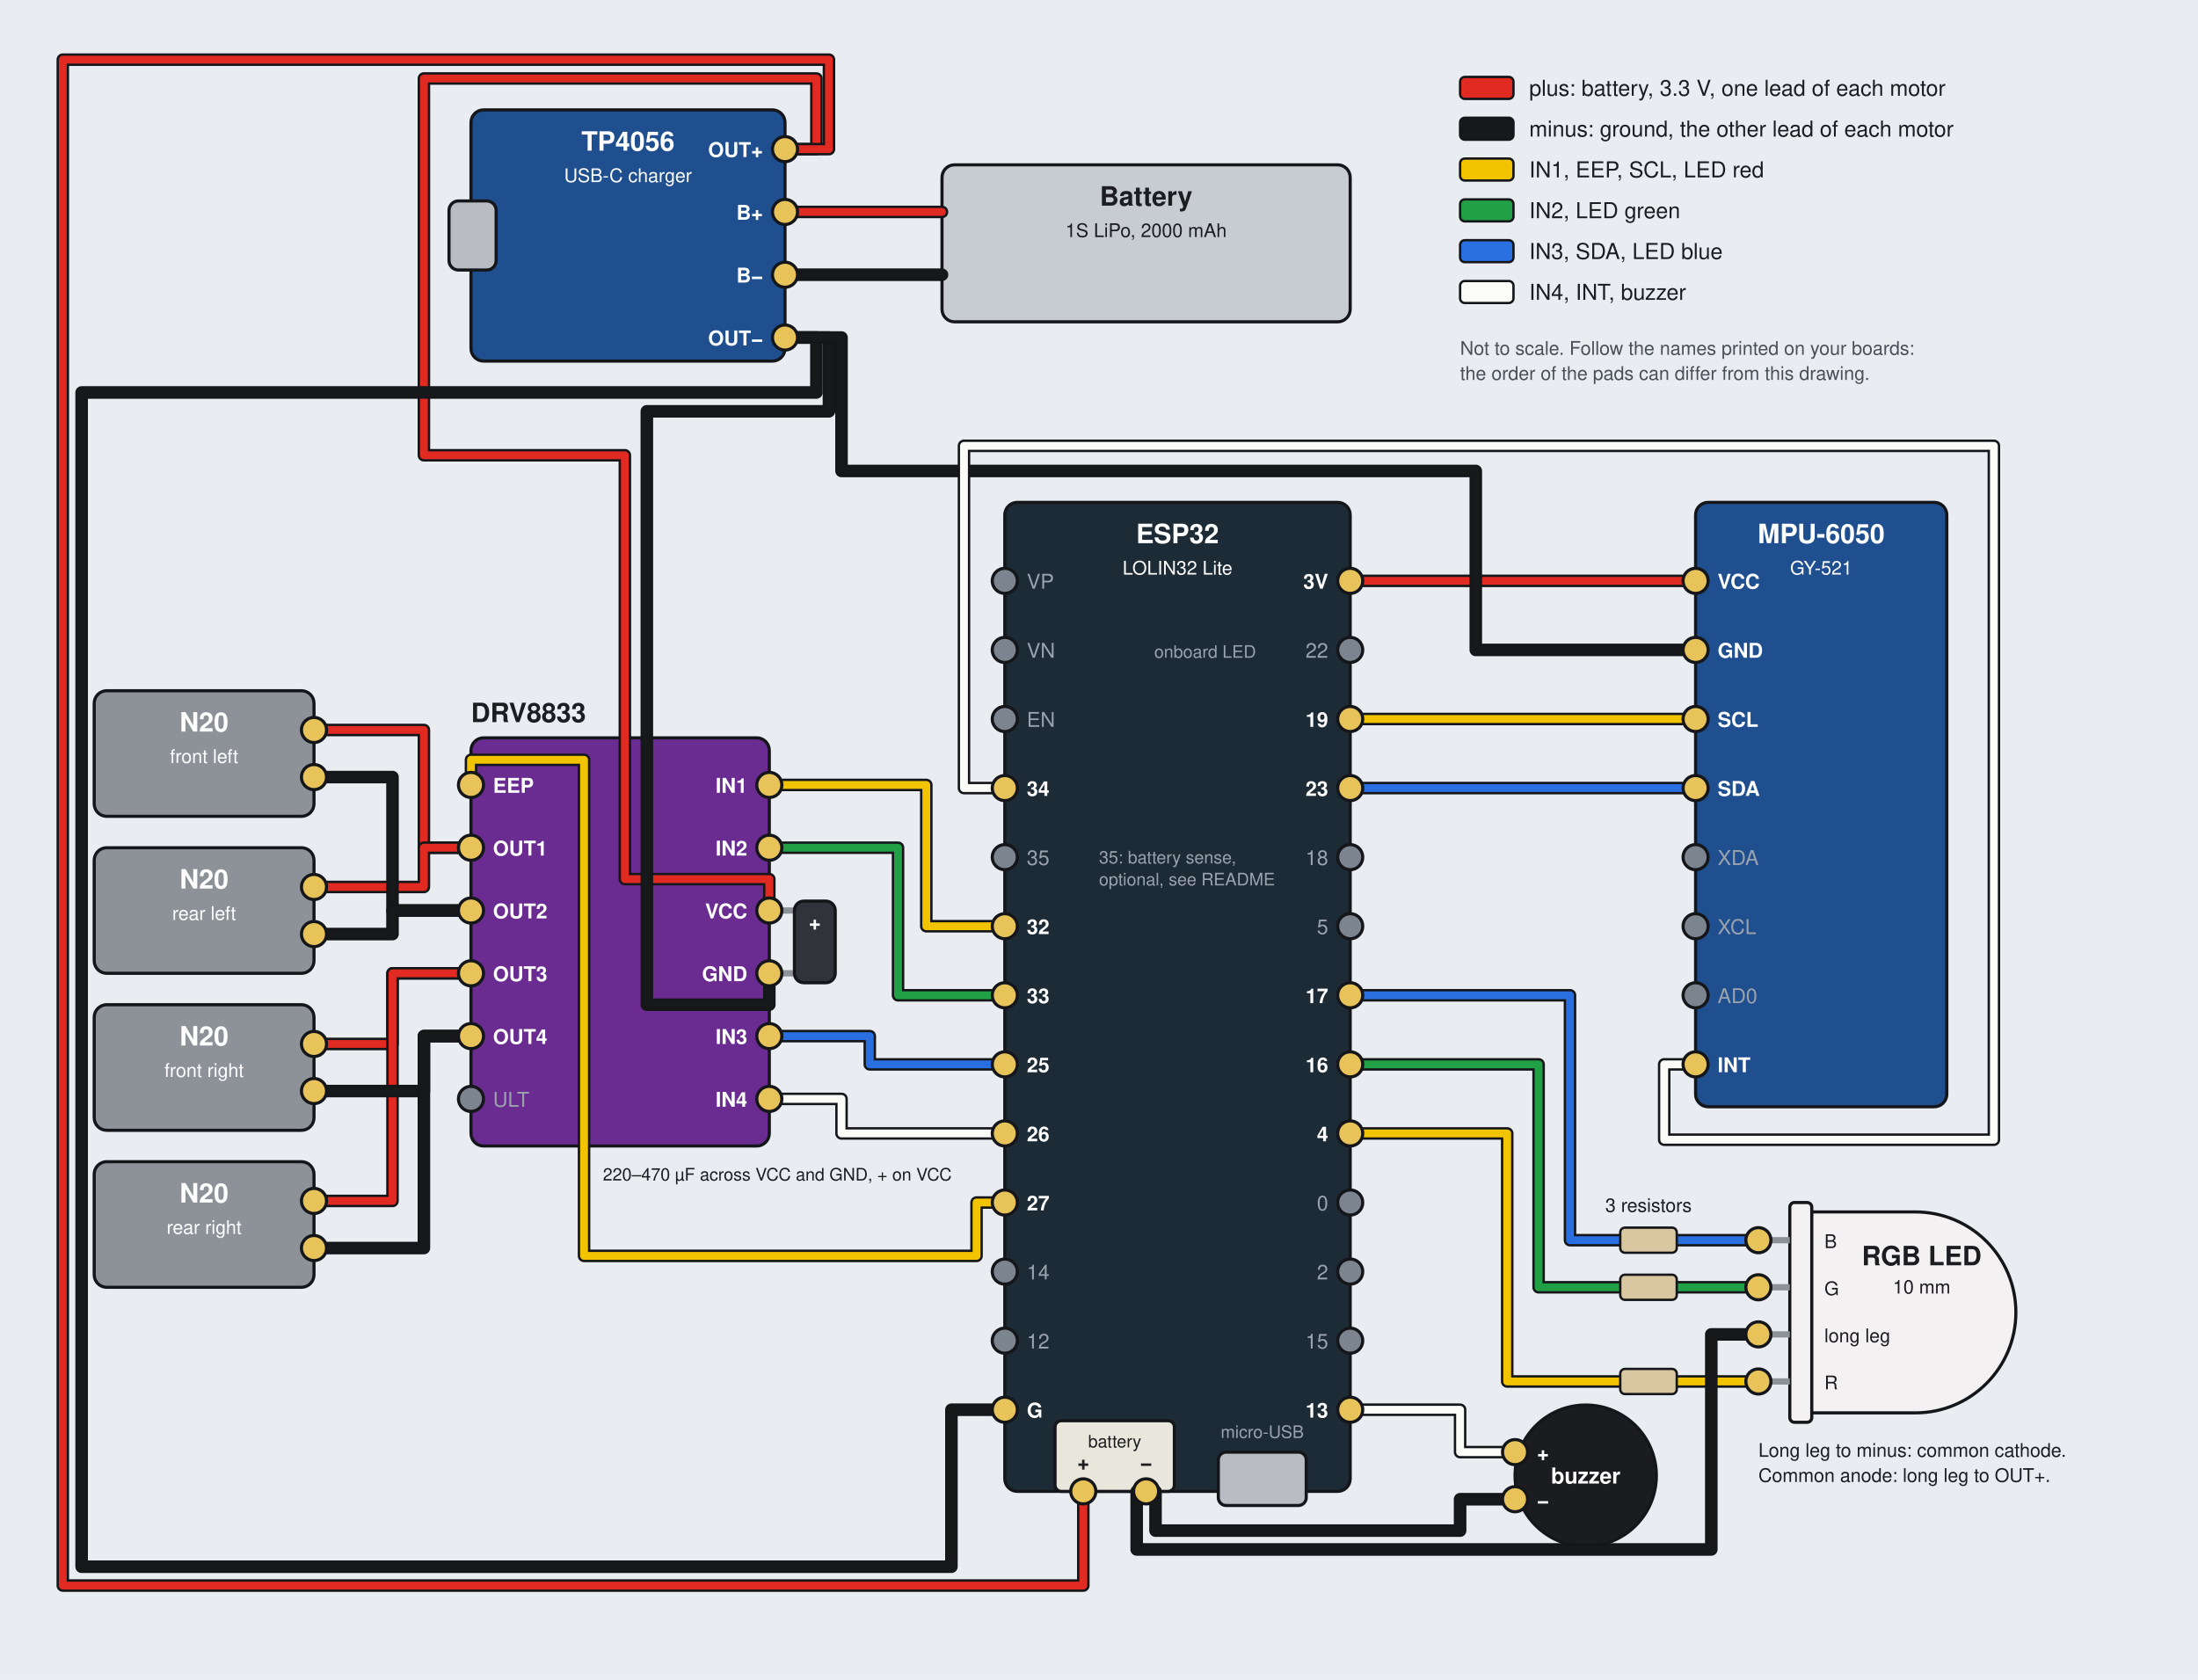
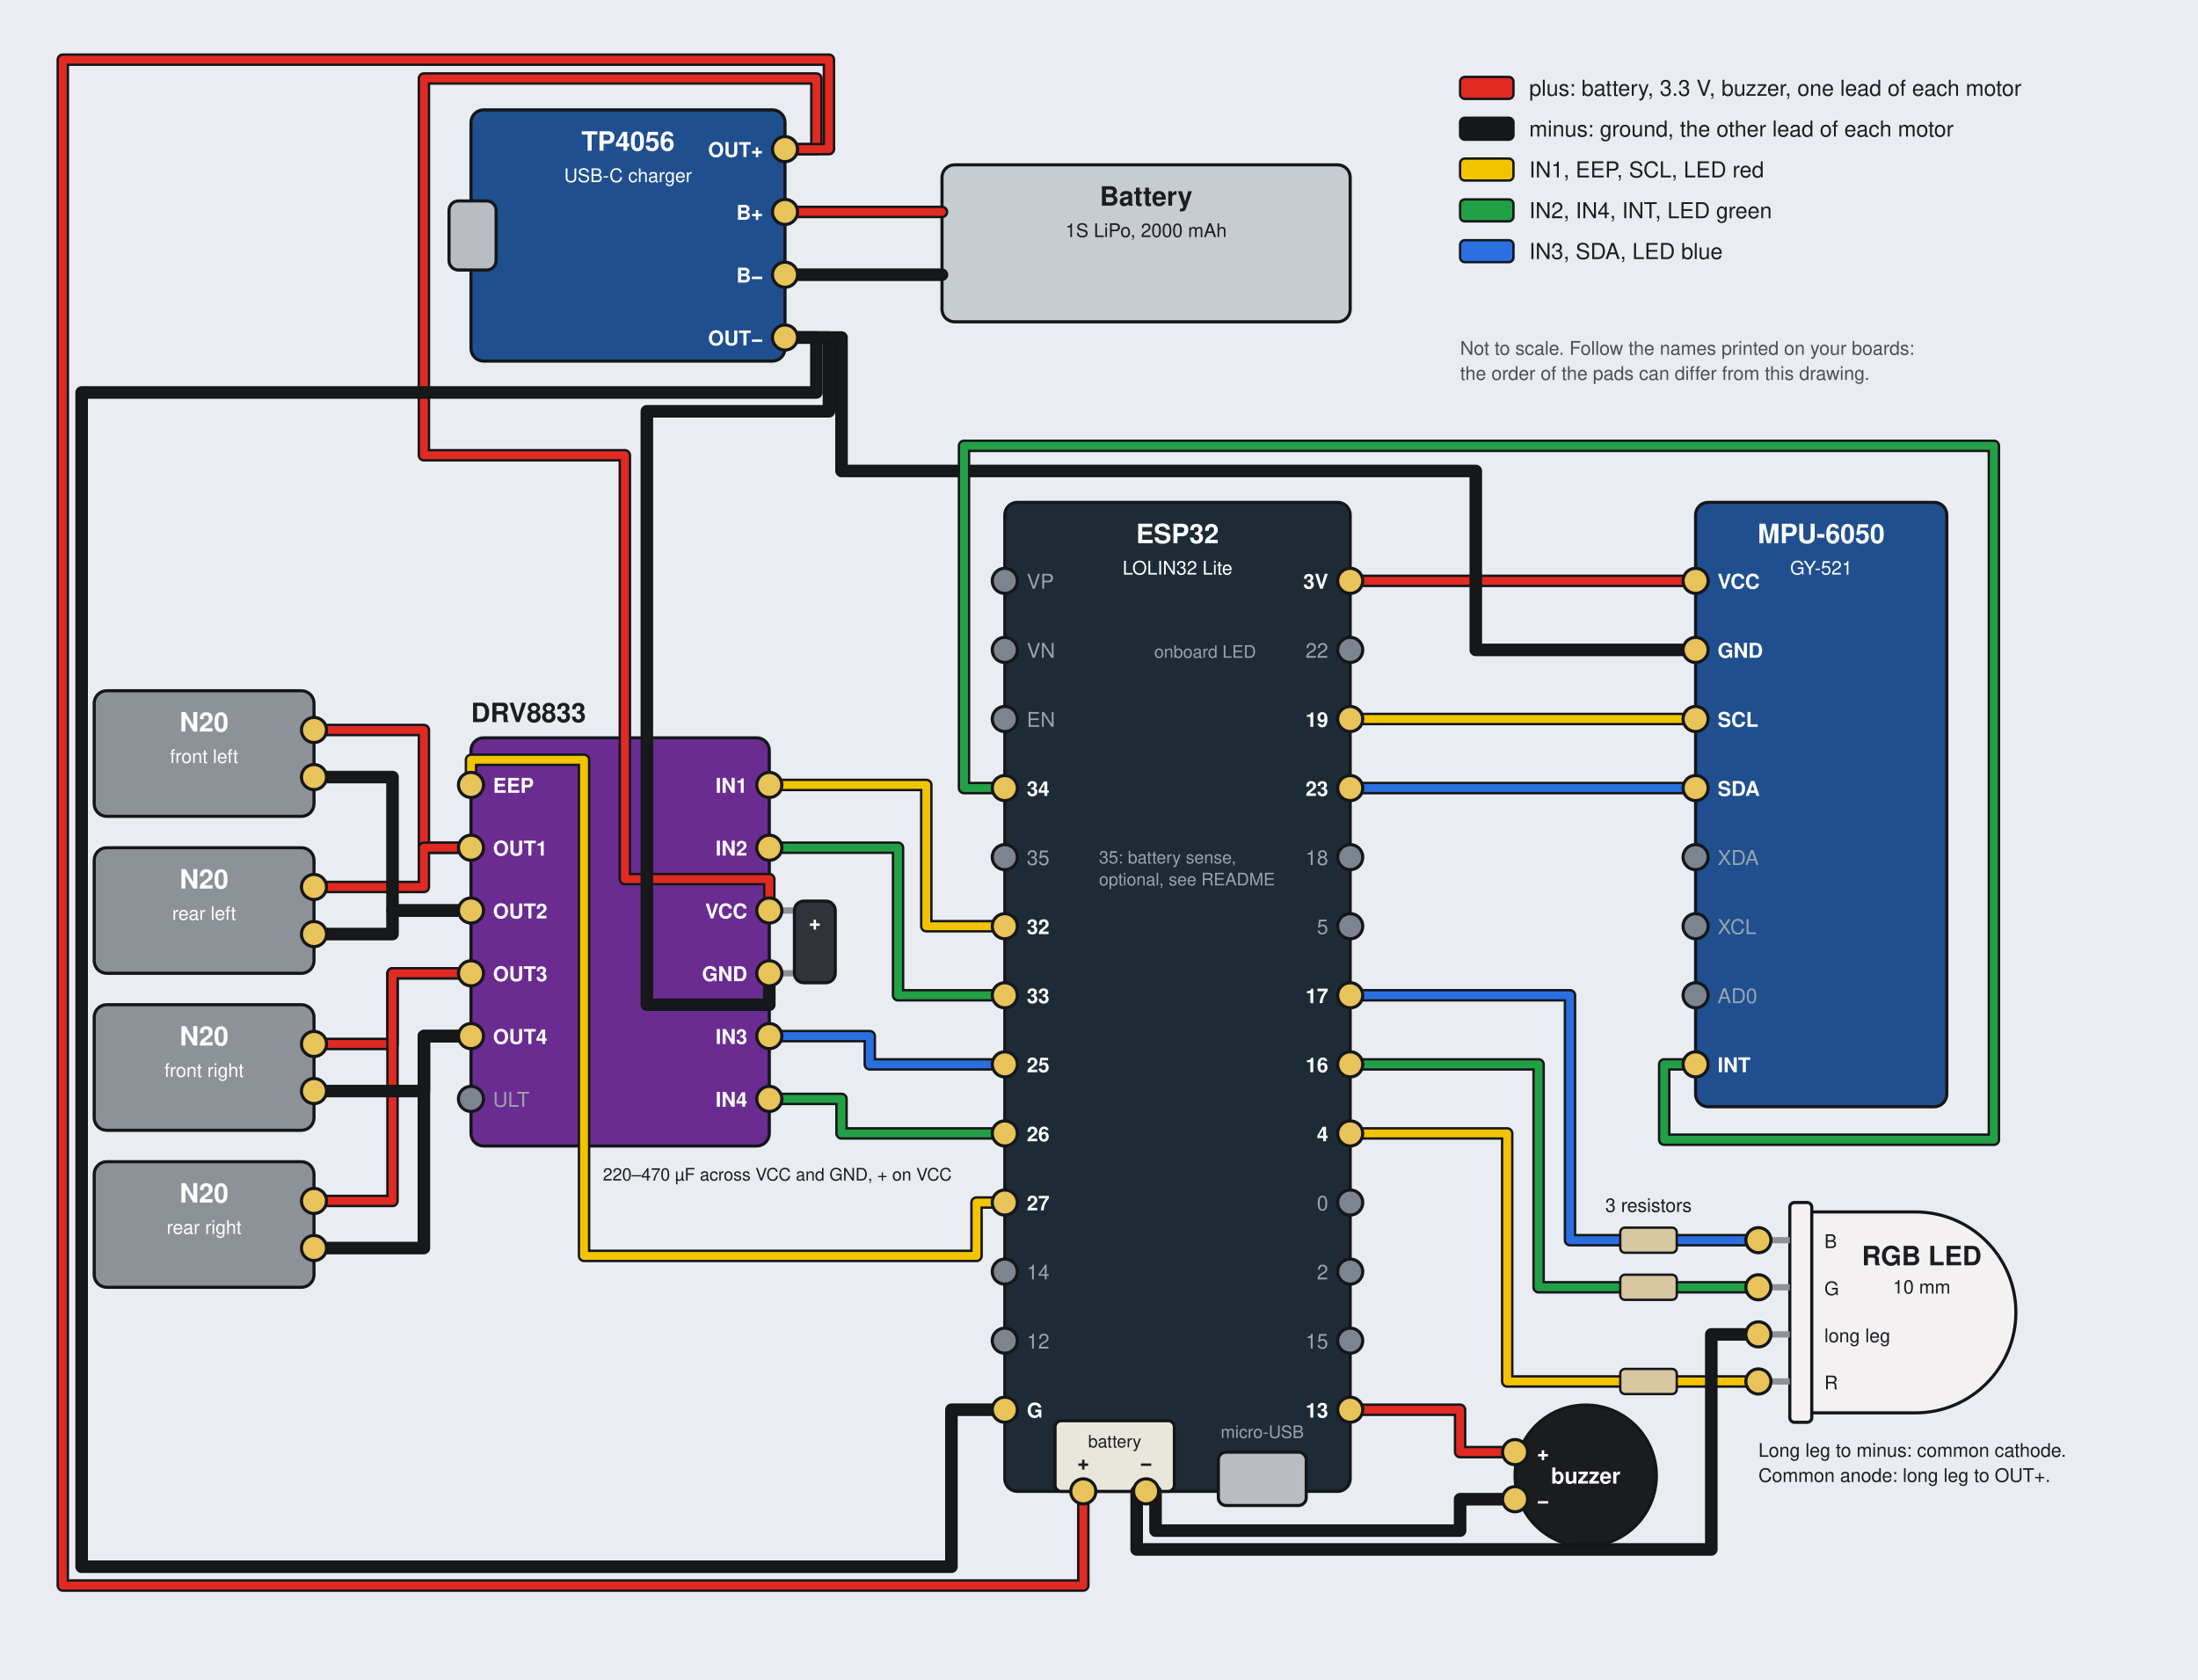
<svg xmlns="http://www.w3.org/2000/svg" viewBox="0 0 1400 1070" width="1400" height="1070" font-family="Helvetica, Arial, sans-serif">
  <rect width="1400" height="1070" fill="#e9ecf0" />
  <rect x="300" y="70" width="200" height="160" rx="8" fill="#1f4f8f" stroke="#14161a" stroke-width="2" />
  <text x="400.0" y="96" font-size="17" text-anchor="middle" font-weight="bold" fill="#ffffff">TP4056</text>
  <text x="400.0" y="116" font-size="12" text-anchor="middle" font-weight="normal" fill="#ffffff">USB-C charger</text>
  <rect x="286" y="128" width="30" height="44" rx="6" fill="#b9bcc2" stroke="#14161a" stroke-width="2" />
  <text x="486" y="100" font-size="13" text-anchor="end" font-weight="bold" fill="#ffffff">OUT+</text>
  <text x="486" y="140" font-size="13" text-anchor="end" font-weight="bold" fill="#ffffff">B+</text>
  <text x="486" y="180" font-size="13" text-anchor="end" font-weight="bold" fill="#ffffff">B−</text>
  <text x="486" y="220" font-size="13" text-anchor="end" font-weight="bold" fill="#ffffff">OUT−</text>
  <rect x="600" y="105" width="260" height="100" rx="8" fill="#c7ccd1" stroke="#14161a" stroke-width="2" />
  <text x="730.0" y="131" font-size="17" text-anchor="middle" font-weight="bold" fill="#1b1d21">Battery</text>
  <text x="730.0" y="151" font-size="12" text-anchor="middle" font-weight="normal" fill="#1b1d21">1S LiPo, 2000 mAh</text>
  <rect x="300" y="470" width="190" height="260" rx="8" fill="#6a2c91" stroke="#14161a" stroke-width="2" />
  <text x="395.0" y="496" font-size="17" text-anchor="middle" font-weight="bold" fill="#ffffff" />
  <text x="300" y="460" font-size="17" text-anchor="start" font-weight="bold" fill="#1b1d21">DRV8833</text>
  <text x="476" y="505" font-size="13" text-anchor="end" font-weight="bold" fill="#ffffff">IN1</text>
  <text x="476" y="545" font-size="13" text-anchor="end" font-weight="bold" fill="#ffffff">IN2</text>
  <text x="476" y="585" font-size="13" text-anchor="end" font-weight="bold" fill="#ffffff">VCC</text>
  <text x="476" y="625" font-size="13" text-anchor="end" font-weight="bold" fill="#ffffff">GND</text>
  <text x="476" y="665" font-size="13" text-anchor="end" font-weight="bold" fill="#ffffff">IN3</text>
  <text x="476" y="705" font-size="13" text-anchor="end" font-weight="bold" fill="#ffffff">IN4</text>
  <text x="314" y="505" font-size="13" text-anchor="start" font-weight="bold" fill="#ffffff">EEP</text>
  <text x="314" y="545" font-size="13" text-anchor="start" font-weight="bold" fill="#ffffff">OUT1</text>
  <text x="314" y="585" font-size="13" text-anchor="start" font-weight="bold" fill="#ffffff">OUT2</text>
  <text x="314" y="625" font-size="13" text-anchor="start" font-weight="bold" fill="#ffffff">OUT3</text>
  <text x="314" y="665" font-size="13" text-anchor="start" font-weight="bold" fill="#ffffff">OUT4</text>
  <text x="314" y="705" font-size="13" text-anchor="start" font-weight="normal" fill="#9aa3ad">ULT</text>
  <rect x="60" y="440" width="140" height="80" rx="8" fill="#8d9299" stroke="#14161a" stroke-width="2" />
  <text x="130.0" y="466" font-size="17" text-anchor="middle" font-weight="bold" fill="#ffffff">N20</text>
  <text x="130.0" y="486" font-size="12" text-anchor="middle" font-weight="normal" fill="#ffffff">front left</text>
  <text x="186" y="470" font-size="13" text-anchor="end" font-weight="bold" fill="#ffffff" />
  <text x="186" y="500" font-size="13" text-anchor="end" font-weight="bold" fill="#ffffff" />
  <rect x="60" y="540" width="140" height="80" rx="8" fill="#8d9299" stroke="#14161a" stroke-width="2" />
  <text x="130.0" y="566" font-size="17" text-anchor="middle" font-weight="bold" fill="#ffffff">N20</text>
  <text x="130.0" y="586" font-size="12" text-anchor="middle" font-weight="normal" fill="#ffffff">rear left</text>
  <text x="186" y="570" font-size="13" text-anchor="end" font-weight="bold" fill="#ffffff" />
  <text x="186" y="600" font-size="13" text-anchor="end" font-weight="bold" fill="#ffffff" />
  <rect x="60" y="640" width="140" height="80" rx="8" fill="#8d9299" stroke="#14161a" stroke-width="2" />
  <text x="130.0" y="666" font-size="17" text-anchor="middle" font-weight="bold" fill="#ffffff">N20</text>
  <text x="130.0" y="686" font-size="12" text-anchor="middle" font-weight="normal" fill="#ffffff">front right</text>
  <text x="186" y="670" font-size="13" text-anchor="end" font-weight="bold" fill="#ffffff" />
  <text x="186" y="700" font-size="13" text-anchor="end" font-weight="bold" fill="#ffffff" />
  <rect x="60" y="740" width="140" height="80" rx="8" fill="#8d9299" stroke="#14161a" stroke-width="2" />
  <text x="130.0" y="766" font-size="17" text-anchor="middle" font-weight="bold" fill="#ffffff">N20</text>
  <text x="130.0" y="786" font-size="12" text-anchor="middle" font-weight="normal" fill="#ffffff">rear right</text>
  <text x="186" y="770" font-size="13" text-anchor="end" font-weight="bold" fill="#ffffff" />
  <text x="186" y="800" font-size="13" text-anchor="end" font-weight="bold" fill="#ffffff" />
  <rect x="640" y="320" width="220" height="630" rx="8" fill="#1d2b36" stroke="#14161a" stroke-width="2" />
  <text x="750.0" y="346" font-size="17" text-anchor="middle" font-weight="bold" fill="#ffffff">ESP32</text>
  <text x="750.0" y="366" font-size="12" text-anchor="middle" font-weight="normal" fill="#ffffff">LOLIN32 Lite</text>
  <text x="654" y="375" font-size="13" text-anchor="start" font-weight="normal" fill="#9aa3ad">VP</text>
  <text x="846" y="375" font-size="13" text-anchor="end" font-weight="bold" fill="#ffffff">3V</text>
  <text x="654" y="419" font-size="13" text-anchor="start" font-weight="normal" fill="#9aa3ad">VN</text>
  <text x="846" y="419" font-size="13" text-anchor="end" font-weight="normal" fill="#9aa3ad">22</text>
  <text x="654" y="463" font-size="13" text-anchor="start" font-weight="normal" fill="#9aa3ad">EN</text>
  <text x="846" y="463" font-size="13" text-anchor="end" font-weight="bold" fill="#ffffff">19</text>
  <text x="654" y="507" font-size="13" text-anchor="start" font-weight="bold" fill="#ffffff">34</text>
  <text x="846" y="507" font-size="13" text-anchor="end" font-weight="bold" fill="#ffffff">23</text>
  <text x="654" y="551" font-size="13" text-anchor="start" font-weight="normal" fill="#9aa3ad">35</text>
  <text x="846" y="551" font-size="13" text-anchor="end" font-weight="normal" fill="#9aa3ad">18</text>
  <text x="654" y="595" font-size="13" text-anchor="start" font-weight="bold" fill="#ffffff">32</text>
  <text x="846" y="595" font-size="13" text-anchor="end" font-weight="normal" fill="#9aa3ad">5</text>
  <text x="654" y="639" font-size="13" text-anchor="start" font-weight="bold" fill="#ffffff">33</text>
  <text x="846" y="639" font-size="13" text-anchor="end" font-weight="bold" fill="#ffffff">17</text>
  <text x="654" y="683" font-size="13" text-anchor="start" font-weight="bold" fill="#ffffff">25</text>
  <text x="846" y="683" font-size="13" text-anchor="end" font-weight="bold" fill="#ffffff">16</text>
  <text x="654" y="727" font-size="13" text-anchor="start" font-weight="bold" fill="#ffffff">26</text>
  <text x="846" y="727" font-size="13" text-anchor="end" font-weight="bold" fill="#ffffff">4</text>
  <text x="654" y="771" font-size="13" text-anchor="start" font-weight="bold" fill="#ffffff">27</text>
  <text x="846" y="771" font-size="13" text-anchor="end" font-weight="normal" fill="#9aa3ad">0</text>
  <text x="654" y="815" font-size="13" text-anchor="start" font-weight="normal" fill="#9aa3ad">14</text>
  <text x="846" y="815" font-size="13" text-anchor="end" font-weight="normal" fill="#9aa3ad">2</text>
  <text x="654" y="859" font-size="13" text-anchor="start" font-weight="normal" fill="#9aa3ad">12</text>
  <text x="846" y="859" font-size="13" text-anchor="end" font-weight="normal" fill="#9aa3ad">15</text>
  <text x="654" y="903" font-size="13" text-anchor="start" font-weight="bold" fill="#ffffff">G</text>
  <text x="846" y="903" font-size="13" text-anchor="end" font-weight="bold" fill="#ffffff">13</text>
  <text x="700" y="550" font-size="11" text-anchor="start" font-weight="normal" fill="#9aa3ad">35: battery sense,</text>
  <text x="700" y="564" font-size="11" text-anchor="start" font-weight="normal" fill="#9aa3ad">optional, see README</text>
  <text x="800" y="419" font-size="11" text-anchor="end" font-weight="normal" fill="#9aa3ad">onboard LED</text>
  <text x="804" y="916" font-size="11" text-anchor="middle" font-weight="normal" fill="#9aa3ad">micro-USB</text>
  <rect x="672" y="905" width="76" height="45" rx="4" fill="#e9e6dc" stroke="#14161a" stroke-width="2" />
  <text x="710" y="922" font-size="11" text-anchor="middle" font-weight="normal" fill="#1b1d21">battery</text>
  <text x="690" y="936" font-size="13" text-anchor="middle" font-weight="bold" fill="#1b1d21">+</text>
  <text x="730" y="936" font-size="13" text-anchor="middle" font-weight="bold" fill="#1b1d21">−</text>
  <rect x="776" y="925" width="56" height="34" rx="5" fill="#b9bcc2" stroke="#14161a" stroke-width="2" />
  <rect x="1080" y="320" width="160" height="385" rx="8" fill="#1f4f8f" stroke="#14161a" stroke-width="2" />
  <text x="1160.0" y="346" font-size="17" text-anchor="middle" font-weight="bold" fill="#ffffff">MPU-6050</text>
  <text x="1160.0" y="366" font-size="12" text-anchor="middle" font-weight="normal" fill="#ffffff">GY-521</text>
  <text x="1094" y="375" font-size="13" text-anchor="start" font-weight="bold" fill="#ffffff">VCC</text>
  <text x="1094" y="419" font-size="13" text-anchor="start" font-weight="bold" fill="#ffffff">GND</text>
  <text x="1094" y="463" font-size="13" text-anchor="start" font-weight="bold" fill="#ffffff">SCL</text>
  <text x="1094" y="507" font-size="13" text-anchor="start" font-weight="bold" fill="#ffffff">SDA</text>
  <text x="1094" y="551" font-size="13" text-anchor="start" font-weight="normal" fill="#9aa3ad">XDA</text>
  <text x="1094" y="595" font-size="13" text-anchor="start" font-weight="normal" fill="#9aa3ad">XCL</text>
  <text x="1094" y="639" font-size="13" text-anchor="start" font-weight="normal" fill="#9aa3ad">AD0</text>
  <text x="1094" y="683" font-size="13" text-anchor="start" font-weight="bold" fill="#ffffff">INT</text>
  <path d="M1150 772 h70 a64 64 0 0 1 0 128 h-70 z" fill="#f4f1f3" stroke="#14161a" stroke-width="2" />
  <rect x="1140" y="766" width="14" height="140" rx="3" fill="#f4f1f3" stroke="#14161a" stroke-width="2" />
  <line x1="1120" y1="790" x2="1140" y2="790" stroke="#8d9299" stroke-width="4" />
  <line x1="1120" y1="820" x2="1140" y2="820" stroke="#8d9299" stroke-width="4" />
  <line x1="1120" y1="850" x2="1140" y2="850" stroke="#8d9299" stroke-width="4" />
  <line x1="1120" y1="880" x2="1140" y2="880" stroke="#8d9299" stroke-width="4" />
  <text x="1224" y="806" font-size="17" text-anchor="middle" font-weight="bold" fill="#1b1d21">RGB LED</text>
  <text x="1224" y="824" font-size="12" text-anchor="middle" font-weight="normal" fill="#1b1d21">10 mm</text>
  <text x="1120" y="928" font-size="12" text-anchor="start" font-weight="normal" fill="#1b1d21">Long leg to minus: common cathode.</text>
  <text x="1120" y="944" font-size="12" text-anchor="start" font-weight="normal" fill="#1b1d21">Common anode: long leg to OUT+.</text>
  <text x="1106" y="795" font-size="13" text-anchor="end" font-weight="bold" fill="#ffffff" />
  <text x="1162" y="795" font-size="12" text-anchor="start" font-weight="normal" fill="#1b1d21">B</text>
  <text x="1106" y="825" font-size="13" text-anchor="end" font-weight="bold" fill="#ffffff" />
  <text x="1162" y="825" font-size="12" text-anchor="start" font-weight="normal" fill="#1b1d21">G</text>
  <text x="1106" y="855" font-size="13" text-anchor="end" font-weight="bold" fill="#ffffff" />
  <text x="1162" y="855" font-size="12" text-anchor="start" font-weight="normal" fill="#1b1d21">long leg</text>
  <text x="1106" y="885" font-size="13" text-anchor="end" font-weight="bold" fill="#ffffff" />
  <text x="1162" y="885" font-size="12" text-anchor="start" font-weight="normal" fill="#1b1d21">R</text>
  <circle cx="1010" cy="940" r="45" fill="#1b1c1f" stroke="#14161a" stroke-width="2" />
  <text x="1010" y="945" font-size="14" text-anchor="middle" font-weight="bold" fill="#ffffff">buzzer</text>
  <text x="979" y="930" font-size="13" text-anchor="start" font-weight="bold" fill="#ffffff">+</text>
  <text x="979" y="960" font-size="13" text-anchor="start" font-weight="bold" fill="#ffffff">−</text>
  <path d="M490 580 h20 M490 620 h20" stroke="#8d9299" stroke-width="4" />
  <rect x="506" y="574" width="26" height="52" rx="6" fill="#30343a" stroke="#14161a" stroke-width="2" />
  <text x="519" y="592" font-size="13" text-anchor="middle" font-weight="bold" fill="#ffffff">+</text>
  <text x="384" y="752" font-size="11" text-anchor="start" font-weight="normal" fill="#1b1d21">220–470 µF across VCC and GND, + on VCC</text>
  <text x="1050" y="772" font-size="12" text-anchor="middle" font-weight="normal" fill="#1b1d21">3 resistors</text>
  <path d="M600 135 L500 135" fill="none" stroke="#14161a" stroke-width="8" stroke-linejoin="round" stroke-linecap="round" />
  <path d="M600 135 L500 135" fill="none" stroke="#e02a22" stroke-width="5" stroke-linejoin="round" stroke-linecap="round" />
  <path d="M600 175 L500 175" fill="none" stroke="#14161a" stroke-width="8" stroke-linejoin="round" stroke-linecap="round" />
  <path d="M600 175 L500 175" fill="none" stroke="#17181a" stroke-width="5" stroke-linejoin="round" stroke-linecap="round" />
  <path d="M500 95 L520 95 L520 50 L270 50 L270 290 L398 290 L398 560 L490 560 L490 580" fill="none" stroke="#14161a" stroke-width="8" stroke-linejoin="round" stroke-linecap="round" />
  <path d="M500 95 L520 95 L520 50 L270 50 L270 290 L398 290 L398 560 L490 560 L490 580" fill="none" stroke="#e02a22" stroke-width="5" stroke-linejoin="round" stroke-linecap="round" />
  <path d="M500 215 L528 215 L528 262 L412 262 L412 640 L490 640 L490 620" fill="none" stroke="#14161a" stroke-width="8" stroke-linejoin="round" stroke-linecap="round" />
  <path d="M500 215 L528 215 L528 262 L412 262 L412 640 L490 640 L490 620" fill="none" stroke="#17181a" stroke-width="5" stroke-linejoin="round" stroke-linecap="round" />
  <path d="M500 95 L528 95 L528 38 L40 38 L40 1010 L690 1010 L690 950" fill="none" stroke="#14161a" stroke-width="8" stroke-linejoin="round" stroke-linecap="round" />
  <path d="M500 95 L528 95 L528 38 L40 38 L40 1010 L690 1010 L690 950" fill="none" stroke="#e02a22" stroke-width="5" stroke-linejoin="round" stroke-linecap="round" />
  <path d="M500 215 L520 215 L520 250 L52 250 L52 998 L606 998 L606 898 L640 898" fill="none" stroke="#14161a" stroke-width="8" stroke-linejoin="round" stroke-linecap="round" />
  <path d="M500 215 L520 215 L520 250 L52 250 L52 998 L606 998 L606 898 L640 898" fill="none" stroke="#17181a" stroke-width="5" stroke-linejoin="round" stroke-linecap="round" />
  <path d="M640 590 L590 590 L590 500 L490 500" fill="none" stroke="#14161a" stroke-width="8" stroke-linejoin="round" stroke-linecap="round" />
  <path d="M640 590 L590 590 L590 500 L490 500" fill="none" stroke="#f2c400" stroke-width="5" stroke-linejoin="round" stroke-linecap="round" />
  <path d="M640 634 L572 634 L572 540 L490 540" fill="none" stroke="#14161a" stroke-width="8" stroke-linejoin="round" stroke-linecap="round" />
  <path d="M640 634 L572 634 L572 540 L490 540" fill="none" stroke="#22a045" stroke-width="5" stroke-linejoin="round" stroke-linecap="round" />
  <path d="M640 678 L554 678 L554 660 L490 660" fill="none" stroke="#14161a" stroke-width="8" stroke-linejoin="round" stroke-linecap="round" />
  <path d="M640 678 L554 678 L554 660 L490 660" fill="none" stroke="#2a6fe0" stroke-width="5" stroke-linejoin="round" stroke-linecap="round" />
  <path d="M640 722 L536 722 L536 700 L490 700" fill="none" stroke="#14161a" stroke-width="8" stroke-linejoin="round" stroke-linecap="round" />
-   <path d="M640 722 L536 722 L536 700 L490 700" fill="none" stroke="#fbfbf8" stroke-width="5" stroke-linejoin="round" stroke-linecap="round" />
+   <path d="M640 722 L536 722 L536 700 L490 700" fill="none" stroke="#22a045" stroke-width="5" stroke-linejoin="round" stroke-linecap="round" />
  <path d="M640 766 L622 766 L622 800 L372 800 L372 484 L300 484 L300 500" fill="none" stroke="#14161a" stroke-width="8" stroke-linejoin="round" stroke-linecap="round" />
  <path d="M640 766 L622 766 L622 800 L372 800 L372 484 L300 484 L300 500" fill="none" stroke="#f2c400" stroke-width="5" stroke-linejoin="round" stroke-linecap="round" />
  <path d="M300 540 L270 540 L270 465 L200 465" fill="none" stroke="#14161a" stroke-width="8" stroke-linejoin="round" stroke-linecap="round" />
  <path d="M300 540 L270 540 L270 465 L200 465" fill="none" stroke="#e02a22" stroke-width="5" stroke-linejoin="round" stroke-linecap="round" />
  <path d="M300 540 L270 540 L270 565 L200 565" fill="none" stroke="#14161a" stroke-width="8" stroke-linejoin="round" stroke-linecap="round" />
  <path d="M300 540 L270 540 L270 565 L200 565" fill="none" stroke="#e02a22" stroke-width="5" stroke-linejoin="round" stroke-linecap="round" />
  <path d="M300 580 L250 580 L250 495 L200 495" fill="none" stroke="#14161a" stroke-width="8" stroke-linejoin="round" stroke-linecap="round" />
  <path d="M300 580 L250 580 L250 495 L200 495" fill="none" stroke="#17181a" stroke-width="5" stroke-linejoin="round" stroke-linecap="round" />
  <path d="M300 580 L250 580 L250 595 L200 595" fill="none" stroke="#14161a" stroke-width="8" stroke-linejoin="round" stroke-linecap="round" />
  <path d="M300 580 L250 580 L250 595 L200 595" fill="none" stroke="#17181a" stroke-width="5" stroke-linejoin="round" stroke-linecap="round" />
  <path d="M300 620 L250 620 L250 665 L200 665" fill="none" stroke="#14161a" stroke-width="8" stroke-linejoin="round" stroke-linecap="round" />
  <path d="M300 620 L250 620 L250 665 L200 665" fill="none" stroke="#e02a22" stroke-width="5" stroke-linejoin="round" stroke-linecap="round" />
  <path d="M300 620 L250 620 L250 765 L200 765" fill="none" stroke="#14161a" stroke-width="8" stroke-linejoin="round" stroke-linecap="round" />
  <path d="M300 620 L250 620 L250 765 L200 765" fill="none" stroke="#e02a22" stroke-width="5" stroke-linejoin="round" stroke-linecap="round" />
  <path d="M300 660 L270 660 L270 695 L200 695" fill="none" stroke="#14161a" stroke-width="8" stroke-linejoin="round" stroke-linecap="round" />
  <path d="M300 660 L270 660 L270 695 L200 695" fill="none" stroke="#17181a" stroke-width="5" stroke-linejoin="round" stroke-linecap="round" />
  <path d="M300 660 L270 660 L270 795 L200 795" fill="none" stroke="#14161a" stroke-width="8" stroke-linejoin="round" stroke-linecap="round" />
  <path d="M300 660 L270 660 L270 795 L200 795" fill="none" stroke="#17181a" stroke-width="5" stroke-linejoin="round" stroke-linecap="round" />
  <path d="M860 370 L1080 370" fill="none" stroke="#14161a" stroke-width="8" stroke-linejoin="round" stroke-linecap="round" />
  <path d="M860 370 L1080 370" fill="none" stroke="#e02a22" stroke-width="5" stroke-linejoin="round" stroke-linecap="round" />
  <path d="M860 458 L1080 458" fill="none" stroke="#14161a" stroke-width="8" stroke-linejoin="round" stroke-linecap="round" />
  <path d="M860 458 L1080 458" fill="none" stroke="#f2c400" stroke-width="5" stroke-linejoin="round" stroke-linecap="round" />
  <path d="M860 502 L1080 502" fill="none" stroke="#14161a" stroke-width="8" stroke-linejoin="round" stroke-linecap="round" />
  <path d="M860 502 L1080 502" fill="none" stroke="#2a6fe0" stroke-width="5" stroke-linejoin="round" stroke-linecap="round" />
  <path d="M500 215 L536 215 L536 300 L940 300 L940 414 L1080 414" fill="none" stroke="#14161a" stroke-width="8" stroke-linejoin="round" stroke-linecap="round" />
  <path d="M500 215 L536 215 L536 300 L940 300 L940 414 L1080 414" fill="none" stroke="#17181a" stroke-width="5" stroke-linejoin="round" stroke-linecap="round" />
  <path d="M1080 678 L1060 678 L1060 726 L1270 726 L1270 284 L614 284 L614 502 L640 502" fill="none" stroke="#14161a" stroke-width="8" stroke-linejoin="round" stroke-linecap="round" />
-   <path d="M1080 678 L1060 678 L1060 726 L1270 726 L1270 284 L614 284 L614 502 L640 502" fill="none" stroke="#fbfbf8" stroke-width="5" stroke-linejoin="round" stroke-linecap="round" />
+   <path d="M1080 678 L1060 678 L1060 726 L1270 726 L1270 284 L614 284 L614 502 L640 502" fill="none" stroke="#22a045" stroke-width="5" stroke-linejoin="round" stroke-linecap="round" />
  <path d="M860 634 L1000 634 L1000 790 L1120 790" fill="none" stroke="#14161a" stroke-width="8" stroke-linejoin="round" stroke-linecap="round" />
  <path d="M860 634 L1000 634 L1000 790 L1120 790" fill="none" stroke="#2a6fe0" stroke-width="5" stroke-linejoin="round" stroke-linecap="round" />
  <path d="M860 678 L980 678 L980 820 L1120 820" fill="none" stroke="#14161a" stroke-width="8" stroke-linejoin="round" stroke-linecap="round" />
  <path d="M860 678 L980 678 L980 820 L1120 820" fill="none" stroke="#22a045" stroke-width="5" stroke-linejoin="round" stroke-linecap="round" />
  <path d="M860 722 L960 722 L960 880 L1120 880" fill="none" stroke="#14161a" stroke-width="8" stroke-linejoin="round" stroke-linecap="round" />
  <path d="M860 722 L960 722 L960 880 L1120 880" fill="none" stroke="#f2c400" stroke-width="5" stroke-linejoin="round" stroke-linecap="round" />
  <path d="M1120 850 L1090 850 L1090 987 L724 987 L724 950" fill="none" stroke="#14161a" stroke-width="8" stroke-linejoin="round" stroke-linecap="round" />
  <path d="M1120 850 L1090 850 L1090 987 L724 987 L724 950" fill="none" stroke="#17181a" stroke-width="5" stroke-linejoin="round" stroke-linecap="round" />
  <path d="M860 898 L930 898 L930 925 L965 925" fill="none" stroke="#14161a" stroke-width="8" stroke-linejoin="round" stroke-linecap="round" />
-   <path d="M860 898 L930 898 L930 925 L965 925" fill="none" stroke="#fbfbf8" stroke-width="5" stroke-linejoin="round" stroke-linecap="round" />
+   <path d="M860 898 L930 898 L930 925 L965 925" fill="none" stroke="#e02a22" stroke-width="5" stroke-linejoin="round" stroke-linecap="round" />
  <path d="M965 955 L930 955 L930 975 L736 975 L736 950" fill="none" stroke="#14161a" stroke-width="8" stroke-linejoin="round" stroke-linecap="round" />
  <path d="M965 955 L930 955 L930 975 L736 975 L736 950" fill="none" stroke="#17181a" stroke-width="5" stroke-linejoin="round" stroke-linecap="round" />
  <rect x="1032" y="782" width="36" height="16" rx="3" fill="#d9c7a1" stroke="#14161a" stroke-width="1.5" />
  <text x="1050" y="777" font-size="12" text-anchor="middle" fill="#1b1d21" />
  <rect x="1032" y="812" width="36" height="16" rx="3" fill="#d9c7a1" stroke="#14161a" stroke-width="1.5" />
  <text x="1050" y="807" font-size="12" text-anchor="middle" fill="#1b1d21" />
  <rect x="1032" y="872" width="36" height="16" rx="3" fill="#d9c7a1" stroke="#14161a" stroke-width="1.5" />
  <text x="1050" y="867" font-size="12" text-anchor="middle" fill="#1b1d21" />
  <circle cx="500" cy="95" r="8" fill="#e8c35a" stroke="#14161a" stroke-width="2" />
  <circle cx="500" cy="135" r="8" fill="#e8c35a" stroke="#14161a" stroke-width="2" />
  <circle cx="500" cy="175" r="8" fill="#e8c35a" stroke="#14161a" stroke-width="2" />
  <circle cx="500" cy="215" r="8" fill="#e8c35a" stroke="#14161a" stroke-width="2" />
  <circle cx="490" cy="500" r="8" fill="#e8c35a" stroke="#14161a" stroke-width="2" />
  <circle cx="490" cy="540" r="8" fill="#e8c35a" stroke="#14161a" stroke-width="2" />
  <circle cx="490" cy="580" r="8" fill="#e8c35a" stroke="#14161a" stroke-width="2" />
  <circle cx="490" cy="620" r="8" fill="#e8c35a" stroke="#14161a" stroke-width="2" />
  <circle cx="490" cy="660" r="8" fill="#e8c35a" stroke="#14161a" stroke-width="2" />
  <circle cx="490" cy="700" r="8" fill="#e8c35a" stroke="#14161a" stroke-width="2" />
  <circle cx="300" cy="500" r="8" fill="#e8c35a" stroke="#14161a" stroke-width="2" />
  <circle cx="300" cy="540" r="8" fill="#e8c35a" stroke="#14161a" stroke-width="2" />
  <circle cx="300" cy="580" r="8" fill="#e8c35a" stroke="#14161a" stroke-width="2" />
  <circle cx="300" cy="620" r="8" fill="#e8c35a" stroke="#14161a" stroke-width="2" />
  <circle cx="300" cy="660" r="8" fill="#e8c35a" stroke="#14161a" stroke-width="2" />
  <circle cx="300" cy="700" r="8" fill="#7c8490" stroke="#14161a" stroke-width="2" />
  <circle cx="200" cy="465" r="8" fill="#e8c35a" stroke="#14161a" stroke-width="2" />
  <circle cx="200" cy="495" r="8" fill="#e8c35a" stroke="#14161a" stroke-width="2" />
  <circle cx="200" cy="565" r="8" fill="#e8c35a" stroke="#14161a" stroke-width="2" />
  <circle cx="200" cy="595" r="8" fill="#e8c35a" stroke="#14161a" stroke-width="2" />
  <circle cx="200" cy="665" r="8" fill="#e8c35a" stroke="#14161a" stroke-width="2" />
  <circle cx="200" cy="695" r="8" fill="#e8c35a" stroke="#14161a" stroke-width="2" />
  <circle cx="200" cy="765" r="8" fill="#e8c35a" stroke="#14161a" stroke-width="2" />
  <circle cx="200" cy="795" r="8" fill="#e8c35a" stroke="#14161a" stroke-width="2" />
  <circle cx="640" cy="370" r="8" fill="#7c8490" stroke="#14161a" stroke-width="2" />
  <circle cx="860" cy="370" r="8" fill="#e8c35a" stroke="#14161a" stroke-width="2" />
  <circle cx="640" cy="414" r="8" fill="#7c8490" stroke="#14161a" stroke-width="2" />
  <circle cx="860" cy="414" r="8" fill="#7c8490" stroke="#14161a" stroke-width="2" />
  <circle cx="640" cy="458" r="8" fill="#7c8490" stroke="#14161a" stroke-width="2" />
  <circle cx="860" cy="458" r="8" fill="#e8c35a" stroke="#14161a" stroke-width="2" />
  <circle cx="640" cy="502" r="8" fill="#e8c35a" stroke="#14161a" stroke-width="2" />
  <circle cx="860" cy="502" r="8" fill="#e8c35a" stroke="#14161a" stroke-width="2" />
  <circle cx="640" cy="546" r="8" fill="#7c8490" stroke="#14161a" stroke-width="2" />
  <circle cx="860" cy="546" r="8" fill="#7c8490" stroke="#14161a" stroke-width="2" />
  <circle cx="640" cy="590" r="8" fill="#e8c35a" stroke="#14161a" stroke-width="2" />
  <circle cx="860" cy="590" r="8" fill="#7c8490" stroke="#14161a" stroke-width="2" />
  <circle cx="640" cy="634" r="8" fill="#e8c35a" stroke="#14161a" stroke-width="2" />
  <circle cx="860" cy="634" r="8" fill="#e8c35a" stroke="#14161a" stroke-width="2" />
  <circle cx="640" cy="678" r="8" fill="#e8c35a" stroke="#14161a" stroke-width="2" />
  <circle cx="860" cy="678" r="8" fill="#e8c35a" stroke="#14161a" stroke-width="2" />
  <circle cx="640" cy="722" r="8" fill="#e8c35a" stroke="#14161a" stroke-width="2" />
  <circle cx="860" cy="722" r="8" fill="#e8c35a" stroke="#14161a" stroke-width="2" />
  <circle cx="640" cy="766" r="8" fill="#e8c35a" stroke="#14161a" stroke-width="2" />
  <circle cx="860" cy="766" r="8" fill="#7c8490" stroke="#14161a" stroke-width="2" />
  <circle cx="640" cy="810" r="8" fill="#7c8490" stroke="#14161a" stroke-width="2" />
  <circle cx="860" cy="810" r="8" fill="#7c8490" stroke="#14161a" stroke-width="2" />
  <circle cx="640" cy="854" r="8" fill="#7c8490" stroke="#14161a" stroke-width="2" />
  <circle cx="860" cy="854" r="8" fill="#7c8490" stroke="#14161a" stroke-width="2" />
  <circle cx="640" cy="898" r="8" fill="#e8c35a" stroke="#14161a" stroke-width="2" />
  <circle cx="860" cy="898" r="8" fill="#e8c35a" stroke="#14161a" stroke-width="2" />
  <circle cx="690" cy="950" r="8" fill="#e8c35a" stroke="#14161a" stroke-width="2" />
  <circle cx="730" cy="950" r="8" fill="#e8c35a" stroke="#14161a" stroke-width="2" />
  <circle cx="1080" cy="370" r="8" fill="#e8c35a" stroke="#14161a" stroke-width="2" />
  <circle cx="1080" cy="414" r="8" fill="#e8c35a" stroke="#14161a" stroke-width="2" />
  <circle cx="1080" cy="458" r="8" fill="#e8c35a" stroke="#14161a" stroke-width="2" />
  <circle cx="1080" cy="502" r="8" fill="#e8c35a" stroke="#14161a" stroke-width="2" />
  <circle cx="1080" cy="546" r="8" fill="#7c8490" stroke="#14161a" stroke-width="2" />
  <circle cx="1080" cy="590" r="8" fill="#7c8490" stroke="#14161a" stroke-width="2" />
  <circle cx="1080" cy="634" r="8" fill="#7c8490" stroke="#14161a" stroke-width="2" />
  <circle cx="1080" cy="678" r="8" fill="#e8c35a" stroke="#14161a" stroke-width="2" />
  <circle cx="1120" cy="790" r="8" fill="#e8c35a" stroke="#14161a" stroke-width="2" />
  <circle cx="1120" cy="820" r="8" fill="#e8c35a" stroke="#14161a" stroke-width="2" />
  <circle cx="1120" cy="850" r="8" fill="#e8c35a" stroke="#14161a" stroke-width="2" />
  <circle cx="1120" cy="880" r="8" fill="#e8c35a" stroke="#14161a" stroke-width="2" />
  <circle cx="965" cy="925" r="8" fill="#e8c35a" stroke="#14161a" stroke-width="2" />
  <circle cx="965" cy="955" r="8" fill="#e8c35a" stroke="#14161a" stroke-width="2" />
  <rect x="930" y="49" width="34" height="14" rx="3" fill="#e02a22" stroke="#14161a" stroke-width="1.5" />
-   <text x="974" y="61" font-size="14" fill="#1b1d21">plus: battery, 3.3 V, one lead of each motor</text>
+   <text x="974" y="61" font-size="14" fill="#1b1d21">plus: battery, 3.3 V, buzzer, one lead of each motor</text>
  <rect x="930" y="75" width="34" height="14" rx="3" fill="#17181a" stroke="#14161a" stroke-width="1.5" />
  <text x="974" y="87" font-size="14" fill="#1b1d21">minus: ground, the other lead of each motor</text>
  <rect x="930" y="101" width="34" height="14" rx="3" fill="#f2c400" stroke="#14161a" stroke-width="1.5" />
  <text x="974" y="113" font-size="14" fill="#1b1d21">IN1, EEP, SCL, LED red</text>
  <rect x="930" y="127" width="34" height="14" rx="3" fill="#22a045" stroke="#14161a" stroke-width="1.5" />
-   <text x="974" y="139" font-size="14" fill="#1b1d21">IN2, LED green</text>
+   <text x="974" y="139" font-size="14" fill="#1b1d21">IN2, IN4, INT, LED green</text>
  <rect x="930" y="153" width="34" height="14" rx="3" fill="#2a6fe0" stroke="#14161a" stroke-width="1.5" />
  <text x="974" y="165" font-size="14" fill="#1b1d21">IN3, SDA, LED blue</text>
-   <rect x="930" y="179" width="34" height="14" rx="3" fill="#fbfbf8" stroke="#14161a" stroke-width="1.5" />
-   <text x="974" y="191" font-size="14" fill="#1b1d21">IN4, INT, buzzer</text>
  <text x="930" y="226" font-size="12" fill="#4a5059">Not to scale. Follow the names printed on your boards:</text>
  <text x="930" y="242" font-size="12" fill="#4a5059">the order of the pads can differ from this drawing.</text>
</svg>
